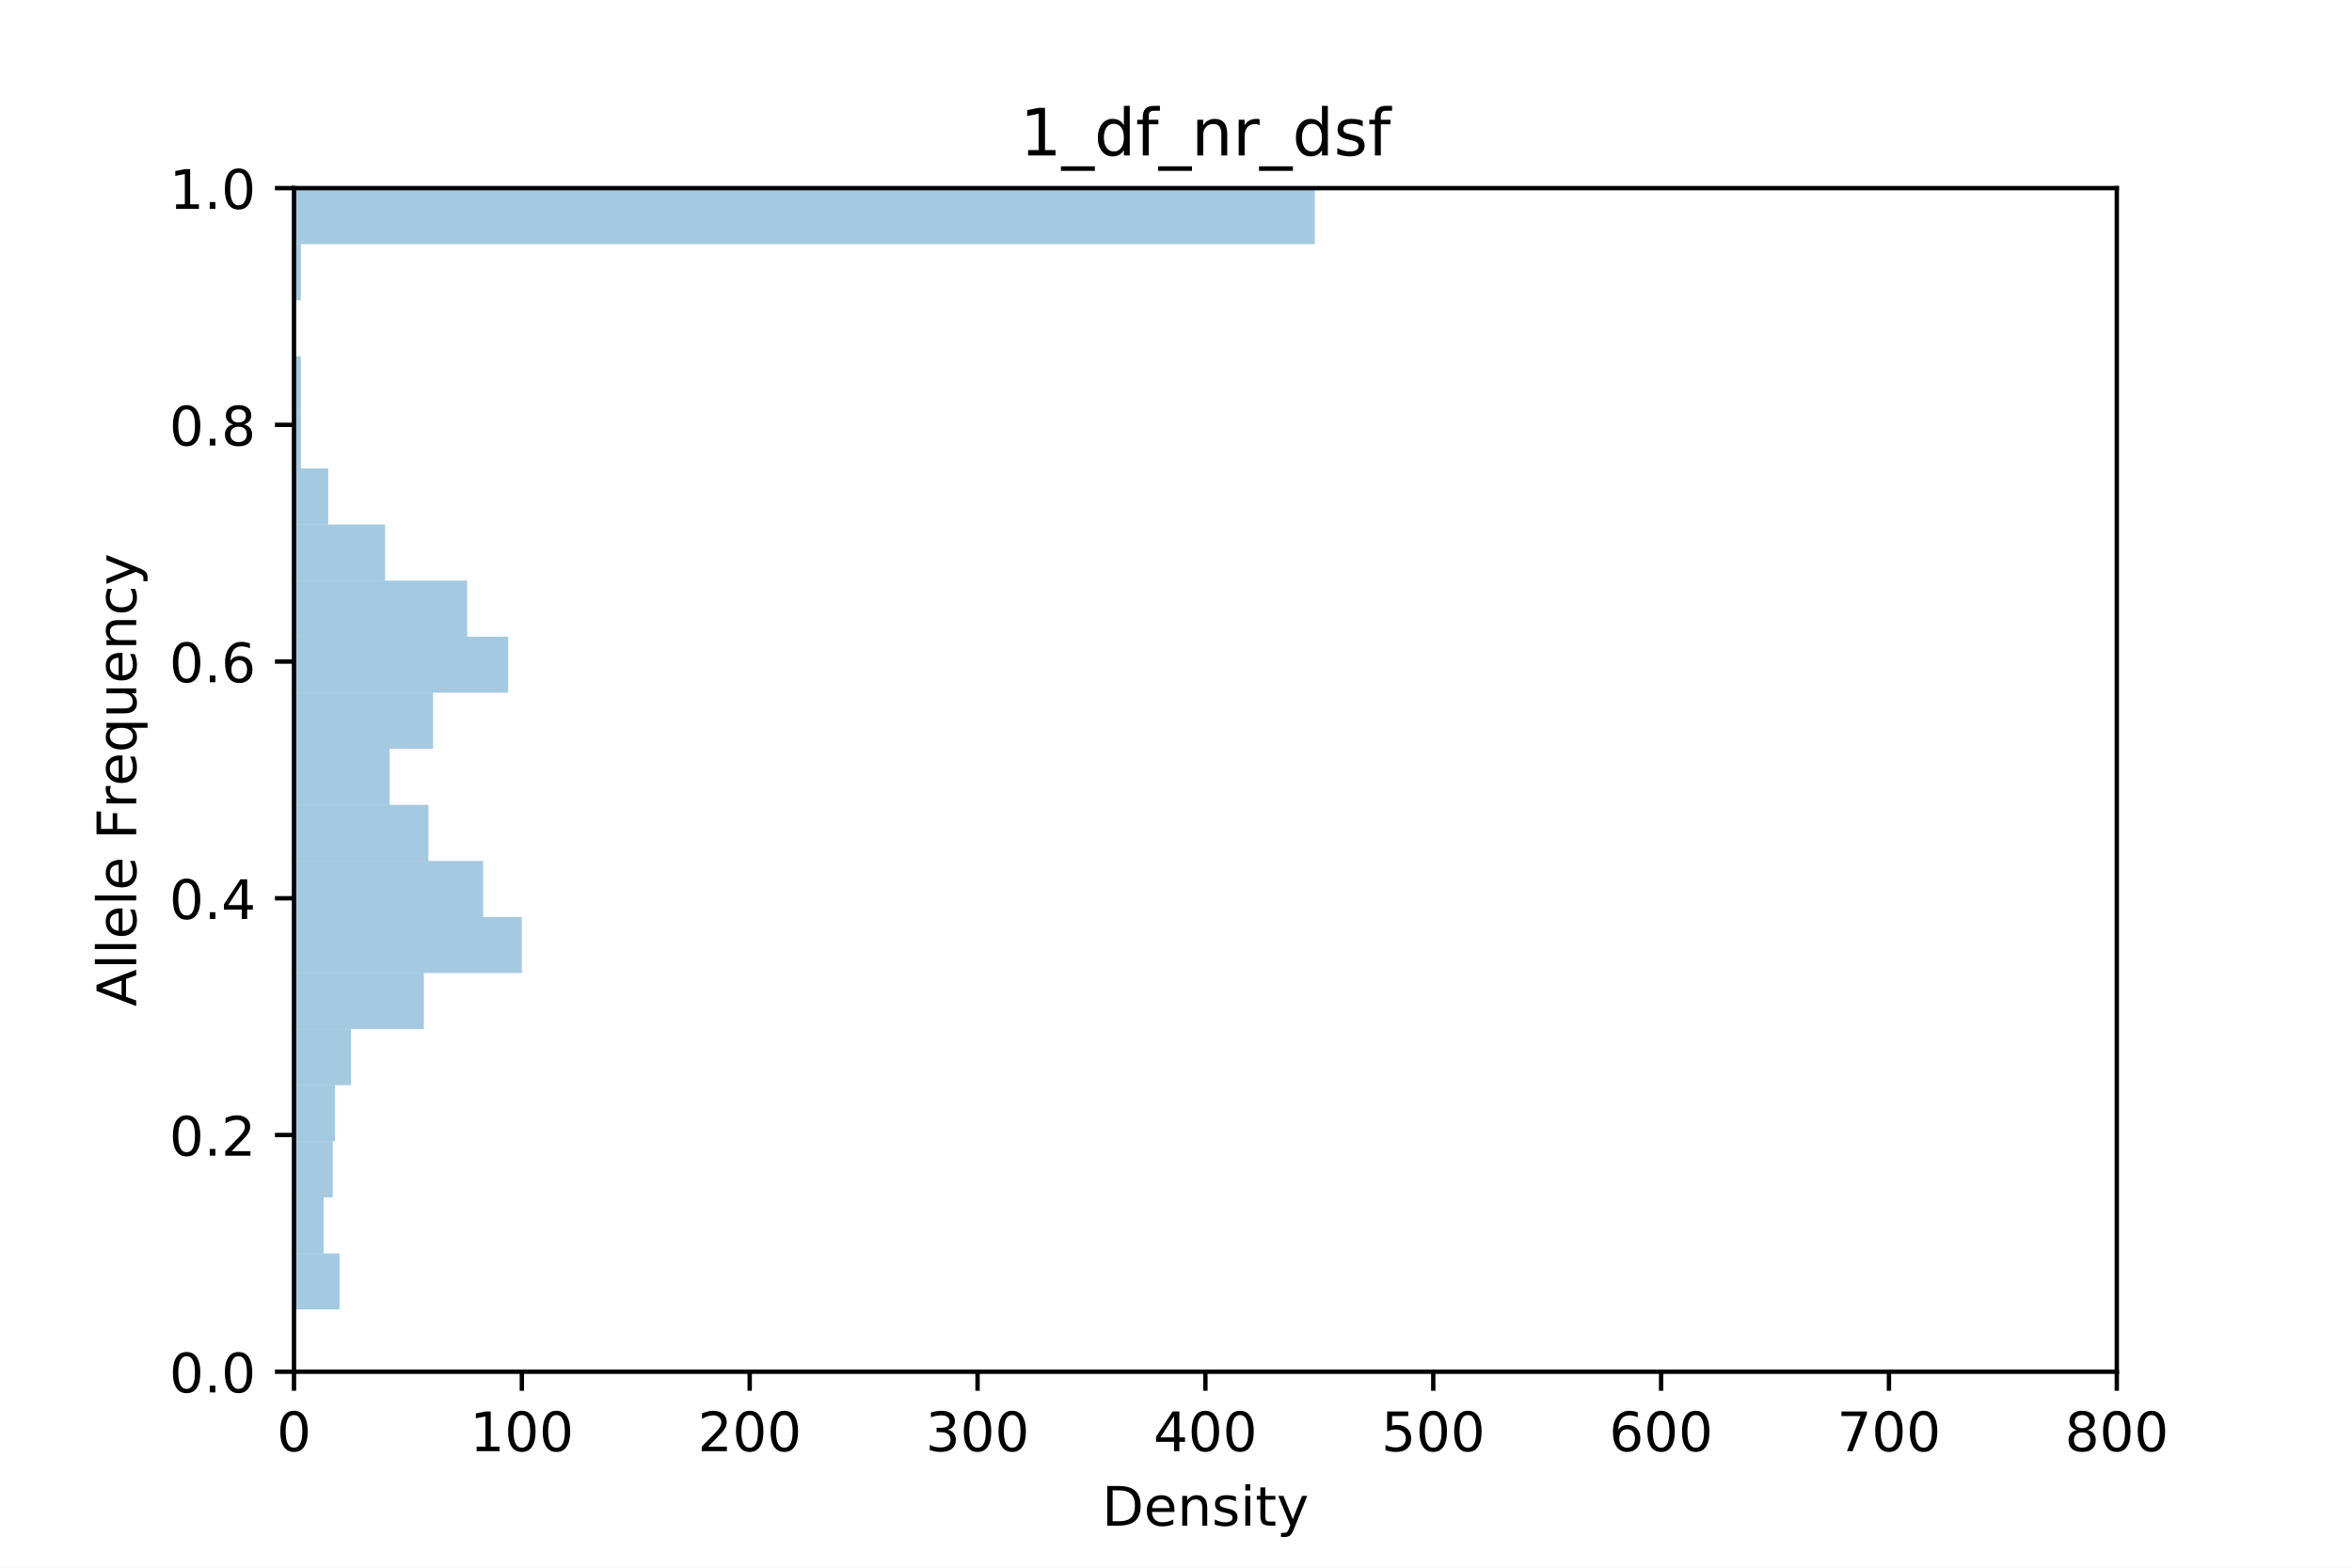
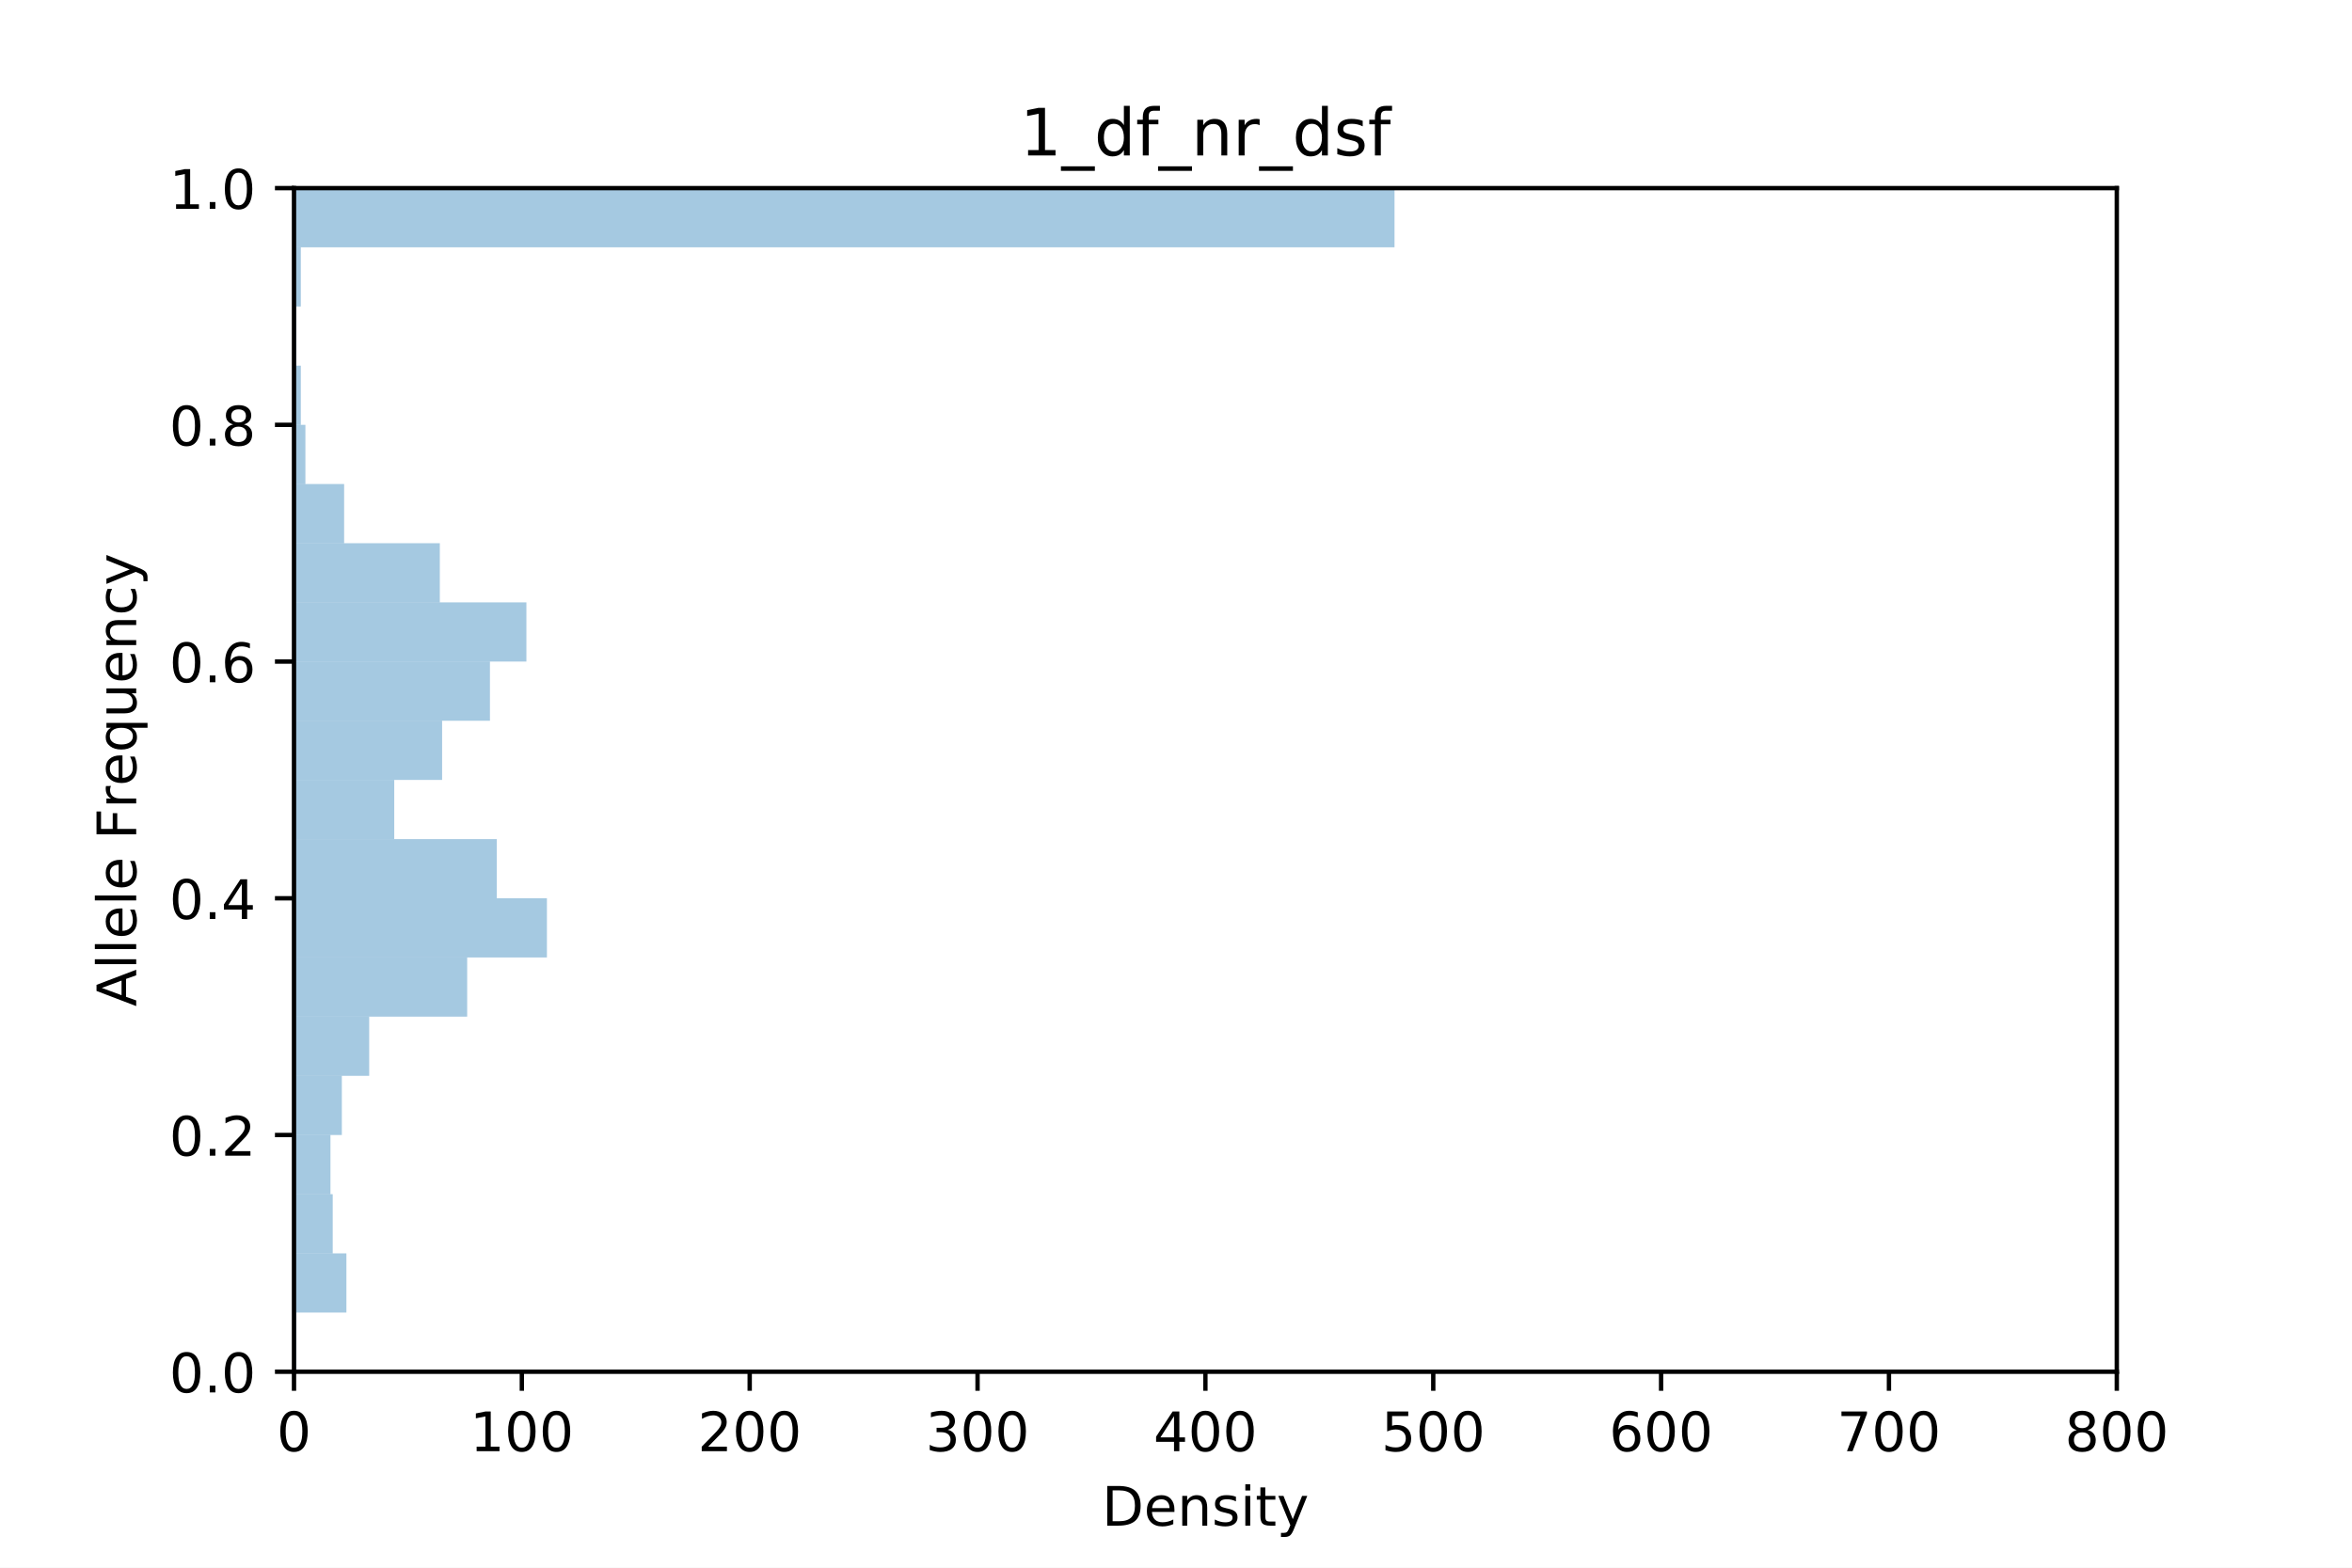
<svg xmlns="http://www.w3.org/2000/svg" xmlns:xlink="http://www.w3.org/1999/xlink" height="288pt" version="1.1" viewBox="0 0 432 288" width="432pt">
  <defs>
    <style type="text/css">
*{stroke-linecap:butt;stroke-linejoin:round;}
  </style>
  </defs>
  <g id="figure_1">
    <g id="patch_1">
      <path d="M 0 288  L 432 288  L 432 0  L 0 0  z " style="fill:#ffffff;" />
    </g>
    <g id="axes_1">
      <g id="patch_2">
        <path d="M 54 252  L 388.8 252  L 388.8 34.56  L 54 34.56  z " style="fill:#ffffff;" />
      </g>
      <g id="patch_3">
-         <path clip-path="url(#p6888f812f2)" d="M 54 240.556  L 62.37 240.556  L 62.37 230.256  L 54 230.256  z " style="fill:#1f77b4;opacity:0.4;" />
+         <path clip-path="url(#p22449ff75b)" d="M 54 252  L 54.419 252  L 54.419 241.128  L 54 241.128  z " style="fill:#1f77b4;opacity:0.4;" />
      </g>
      <g id="patch_4">
-         <path clip-path="url(#p6888f812f2)" d="M 54 230.256  L 59.441 230.256  L 59.441 219.956  L 54 219.956  z " style="fill:#1f77b4;opacity:0.4;" />
+         <path clip-path="url(#p22449ff75b)" d="M 54 241.128  L 63.626 241.128  L 63.626 230.256  L 54 230.256  z " style="fill:#1f77b4;opacity:0.4;" />
      </g>
      <g id="patch_5">
-         <path clip-path="url(#p6888f812f2)" d="M 54 219.956  L 61.114 219.956  L 61.114 209.656  L 54 209.656  z " style="fill:#1f77b4;opacity:0.4;" />
+         <path clip-path="url(#p22449ff75b)" d="M 54 230.256  L 61.114 230.256  L 61.114 219.384  L 54 219.384  z " style="fill:#1f77b4;opacity:0.4;" />
      </g>
      <g id="patch_6">
-         <path clip-path="url(#p6888f812f2)" d="M 54 209.656  L 61.533 209.656  L 61.533 199.357  L 54 199.357  z " style="fill:#1f77b4;opacity:0.4;" />
+         <path clip-path="url(#p22449ff75b)" d="M 54 219.384  L 60.696 219.384  L 60.696 208.512  L 54 208.512  z " style="fill:#1f77b4;opacity:0.4;" />
      </g>
      <g id="patch_7">
-         <path clip-path="url(#p6888f812f2)" d="M 54 199.357  L 64.463 199.357  L 64.463 189.057  L 54 189.057  z " style="fill:#1f77b4;opacity:0.4;" />
+         <path clip-path="url(#p22449ff75b)" d="M 54 208.512  L 62.788 208.512  L 62.788 197.64  L 54 197.64  z " style="fill:#1f77b4;opacity:0.4;" />
      </g>
      <g id="patch_8">
-         <path clip-path="url(#p6888f812f2)" d="M 54 189.057  L 77.855 189.057  L 77.855 178.757  L 54 178.757  z " style="fill:#1f77b4;opacity:0.4;" />
+         <path clip-path="url(#p22449ff75b)" d="M 54 197.64  L 67.811 197.64  L 67.811 186.768  L 54 186.768  z " style="fill:#1f77b4;opacity:0.4;" />
      </g>
      <g id="patch_9">
-         <path clip-path="url(#p6888f812f2)" d="M 54 178.757  L 95.85 178.757  L 95.85 168.457  L 54 168.457  z " style="fill:#1f77b4;opacity:0.4;" />
+         <path clip-path="url(#p22449ff75b)" d="M 54 186.768  L 85.806 186.768  L 85.806 175.896  L 54 175.896  z " style="fill:#1f77b4;opacity:0.4;" />
      </g>
      <g id="patch_10">
-         <path clip-path="url(#p6888f812f2)" d="M 54 168.457  L 88.736 168.457  L 88.736 158.157  L 54 158.157  z " style="fill:#1f77b4;opacity:0.4;" />
+         <path clip-path="url(#p22449ff75b)" d="M 54 175.896  L 100.454 175.896  L 100.454 165.024  L 54 165.024  z " style="fill:#1f77b4;opacity:0.4;" />
      </g>
      <g id="patch_11">
-         <path clip-path="url(#p6888f812f2)" d="M 54 158.157  L 78.692 158.157  L 78.692 147.858  L 54 147.858  z " style="fill:#1f77b4;opacity:0.4;" />
+         <path clip-path="url(#p22449ff75b)" d="M 54 165.024  L 91.246 165.024  L 91.246 154.152  L 54 154.152  z " style="fill:#1f77b4;opacity:0.4;" />
      </g>
      <g id="patch_12">
-         <path clip-path="url(#p6888f812f2)" d="M 54 147.858  L 71.577 147.858  L 71.577 137.558  L 54 137.558  z " style="fill:#1f77b4;opacity:0.4;" />
+         <path clip-path="url(#p22449ff75b)" d="M 54 154.152  L 72.414 154.152  L 72.414 143.28  L 54 143.28  z " style="fill:#1f77b4;opacity:0.4;" />
      </g>
      <g id="patch_13">
-         <path clip-path="url(#p6888f812f2)" d="M 54 137.558  L 79.528 137.558  L 79.528 127.258  L 54 127.258  z " style="fill:#1f77b4;opacity:0.4;" />
+         <path clip-path="url(#p22449ff75b)" d="M 54 143.28  L 81.203 143.28  L 81.203 132.408  L 54 132.408  z " style="fill:#1f77b4;opacity:0.4;" />
      </g>
      <g id="patch_14">
-         <path clip-path="url(#p6888f812f2)" d="M 54 127.258  L 93.339 127.258  L 93.339 116.958  L 54 116.958  z " style="fill:#1f77b4;opacity:0.4;" />
+         <path clip-path="url(#p22449ff75b)" d="M 54 132.408  L 89.991 132.408  L 89.991 121.536  L 54 121.536  z " style="fill:#1f77b4;opacity:0.4;" />
      </g>
      <g id="patch_15">
-         <path clip-path="url(#p6888f812f2)" d="M 54 116.958  L 85.806 116.958  L 85.806 106.659  L 54 106.659  z " style="fill:#1f77b4;opacity:0.4;" />
+         <path clip-path="url(#p22449ff75b)" d="M 54 121.536  L 96.687 121.536  L 96.687 110.664  L 54 110.664  z " style="fill:#1f77b4;opacity:0.4;" />
      </g>
      <g id="patch_16">
-         <path clip-path="url(#p6888f812f2)" d="M 54 106.659  L 70.74 106.659  L 70.74 96.359  L 54 96.359  z " style="fill:#1f77b4;opacity:0.4;" />
+         <path clip-path="url(#p22449ff75b)" d="M 54 110.664  L 80.784 110.664  L 80.784 99.792  L 54 99.792  z " style="fill:#1f77b4;opacity:0.4;" />
      </g>
      <g id="patch_17">
-         <path clip-path="url(#p6888f812f2)" d="M 54 96.359  L 60.278 96.359  L 60.278 86.059  L 54 86.059  z " style="fill:#1f77b4;opacity:0.4;" />
+         <path clip-path="url(#p22449ff75b)" d="M 54 99.792  L 63.207 99.792  L 63.207 88.92  L 54 88.92  z " style="fill:#1f77b4;opacity:0.4;" />
      </g>
      <g id="patch_18">
-         <path clip-path="url(#p6888f812f2)" d="M 54 86.059  L 55.255 86.059  L 55.255 75.759  L 54 75.759  z " style="fill:#1f77b4;opacity:0.4;" />
+         <path clip-path="url(#p22449ff75b)" d="M 54 88.92  L 56.093 88.92  L 56.093 78.048  L 54 78.048  z " style="fill:#1f77b4;opacity:0.4;" />
      </g>
      <g id="patch_19">
-         <path clip-path="url(#p6888f812f2)" d="M 54 75.759  L 55.255 75.759  L 55.255 65.459  L 54 65.459  z " style="fill:#1f77b4;opacity:0.4;" />
+         <path clip-path="url(#p22449ff75b)" d="M 54 78.048  L 55.255 78.048  L 55.255 67.176  L 54 67.176  z " style="fill:#1f77b4;opacity:0.4;" />
      </g>
      <g id="patch_20">
-         <path clip-path="url(#p6888f812f2)" d="M 54 65.459  L 54 65.459  L 54 55.16  L 54 55.16  z " style="fill:#1f77b4;opacity:0.4;" />
+         <path clip-path="url(#p22449ff75b)" d="M 54 67.176  L 54.419 67.176  L 54.419 56.304  L 54 56.304  z " style="fill:#1f77b4;opacity:0.4;" />
      </g>
      <g id="patch_21">
-         <path clip-path="url(#p6888f812f2)" d="M 54 55.16  L 55.255 55.16  L 55.255 44.86  L 54 44.86  z " style="fill:#1f77b4;opacity:0.4;" />
+         <path clip-path="url(#p22449ff75b)" d="M 54 56.304  L 55.255 56.304  L 55.255 45.432  L 54 45.432  z " style="fill:#1f77b4;opacity:0.4;" />
      </g>
      <g id="patch_22">
-         <path clip-path="url(#p6888f812f2)" d="M 54 44.86  L 241.488 44.86  L 241.488 34.56  L 54 34.56  z " style="fill:#1f77b4;opacity:0.4;" />
+         <path clip-path="url(#p22449ff75b)" d="M 54 45.432  L 256.135 45.432  L 256.135 34.56  L 54 34.56  z " style="fill:#1f77b4;opacity:0.4;" />
      </g>
      <g id="matplotlib.axis_1">
        <g id="xtick_1">
          <g id="line2d_1">
            <defs>
-               <path d="M 0 0  L 0 3.5  " id="m4695dfad33" style="stroke:#000000;stroke-width:0.8;" />
-             </defs>
-             <g>
-               <use style="stroke:#000000;stroke-width:0.8;" x="54" xlink:href="#m4695dfad33" y="252" />
+               <path d="M 0 0  L 0 3.5  " id="me5580b98b0" style="stroke:#000000;stroke-width:0.8;" />
+             </defs>
+             <g>
+               <use style="stroke:#000000;stroke-width:0.8;" x="54" xlink:href="#me5580b98b0" y="252" />
            </g>
          </g>
          <g id="text_1">
            <defs>
              <path d="M 31.781 66.406  Q 24.172 66.406 20.328 58.906  Q 16.5 51.422 16.5 36.375  Q 16.5 21.391 20.328 13.891  Q 24.172 6.391 31.781 6.391  Q 39.453 6.391 43.281 13.891  Q 47.125 21.391 47.125 36.375  Q 47.125 51.422 43.281 58.906  Q 39.453 66.406 31.781 66.406  z M 31.781 74.219  Q 44.047 74.219 50.516 64.516  Q 56.984 54.828 56.984 36.375  Q 56.984 17.969 50.516 8.266  Q 44.047 -1.422 31.781 -1.422  Q 19.531 -1.422 13.062 8.266  Q 6.594 17.969 6.594 36.375  Q 6.594 54.828 13.062 64.516  Q 19.531 74.219 31.781 74.219  z " id="DejaVuSans-48" />
            </defs>
            <g transform="translate(50.81875 266.5984)scale(0.1 -0.1)">
              <use xlink:href="#DejaVuSans-48" />
            </g>
          </g>
        </g>
        <g id="xtick_2">
          <g id="line2d_2">
            <g>
-               <use style="stroke:#000000;stroke-width:0.8;" x="95.85" xlink:href="#m4695dfad33" y="252" />
+               <use style="stroke:#000000;stroke-width:0.8;" x="95.85" xlink:href="#me5580b98b0" y="252" />
            </g>
          </g>
          <g id="text_2">
            <defs>
              <path d="M 12.406 8.297  L 28.516 8.297  L 28.516 63.922  L 10.984 60.406  L 10.984 69.391  L 28.422 72.906  L 38.281 72.906  L 38.281 8.297  L 54.391 8.297  L 54.391 0  L 12.406 0  z " id="DejaVuSans-49" />
            </defs>
            <g transform="translate(86.30625 266.5984)scale(0.1 -0.1)">
              <use xlink:href="#DejaVuSans-49" />
              <use x="63.623" xlink:href="#DejaVuSans-48" />
              <use x="127.246" xlink:href="#DejaVuSans-48" />
            </g>
          </g>
        </g>
        <g id="xtick_3">
          <g id="line2d_3">
            <g>
-               <use style="stroke:#000000;stroke-width:0.8;" x="137.7" xlink:href="#m4695dfad33" y="252" />
+               <use style="stroke:#000000;stroke-width:0.8;" x="137.7" xlink:href="#me5580b98b0" y="252" />
            </g>
          </g>
          <g id="text_3">
            <defs>
              <path d="M 19.188 8.297  L 53.609 8.297  L 53.609 0  L 7.328 0  L 7.328 8.297  Q 12.938 14.109 22.625 23.891  Q 32.328 33.688 34.812 36.531  Q 39.547 41.844 41.422 45.531  Q 43.312 49.219 43.312 52.781  Q 43.312 58.594 39.234 62.25  Q 35.156 65.922 28.609 65.922  Q 23.969 65.922 18.812 64.312  Q 13.672 62.703 7.812 59.422  L 7.812 69.391  Q 13.766 71.781 18.938 73  Q 24.125 74.219 28.422 74.219  Q 39.75 74.219 46.484 68.547  Q 53.219 62.891 53.219 53.422  Q 53.219 48.922 51.531 44.891  Q 49.859 40.875 45.406 35.406  Q 44.188 33.984 37.641 27.219  Q 31.109 20.453 19.188 8.297  z " id="DejaVuSans-50" />
            </defs>
            <g transform="translate(128.1562 266.5984)scale(0.1 -0.1)">
              <use xlink:href="#DejaVuSans-50" />
              <use x="63.623" xlink:href="#DejaVuSans-48" />
              <use x="127.246" xlink:href="#DejaVuSans-48" />
            </g>
          </g>
        </g>
        <g id="xtick_4">
          <g id="line2d_4">
            <g>
-               <use style="stroke:#000000;stroke-width:0.8;" x="179.55" xlink:href="#m4695dfad33" y="252" />
+               <use style="stroke:#000000;stroke-width:0.8;" x="179.55" xlink:href="#me5580b98b0" y="252" />
            </g>
          </g>
          <g id="text_4">
            <defs>
              <path d="M 40.578 39.312  Q 47.656 37.797 51.625 33  Q 55.609 28.219 55.609 21.188  Q 55.609 10.406 48.188 4.484  Q 40.766 -1.422 27.094 -1.422  Q 22.516 -1.422 17.656 -0.516  Q 12.797 0.391 7.625 2.203  L 7.625 11.719  Q 11.719 9.328 16.594 8.109  Q 21.484 6.891 26.812 6.891  Q 36.078 6.891 40.938 10.547  Q 45.797 14.203 45.797 21.188  Q 45.797 27.641 41.281 31.266  Q 36.766 34.906 28.719 34.906  L 20.219 34.906  L 20.219 43.016  L 29.109 43.016  Q 36.375 43.016 40.234 45.922  Q 44.094 48.828 44.094 54.297  Q 44.094 59.906 40.109 62.906  Q 36.141 65.922 28.719 65.922  Q 24.656 65.922 20.016 65.031  Q 15.375 64.156 9.812 62.312  L 9.812 71.094  Q 15.438 72.656 20.344 73.438  Q 25.25 74.219 29.594 74.219  Q 40.828 74.219 47.359 69.109  Q 53.906 64.016 53.906 55.328  Q 53.906 49.266 50.438 45.094  Q 46.969 40.922 40.578 39.312  z " id="DejaVuSans-51" />
            </defs>
            <g transform="translate(170.0062 266.5984)scale(0.1 -0.1)">
              <use xlink:href="#DejaVuSans-51" />
              <use x="63.623" xlink:href="#DejaVuSans-48" />
              <use x="127.246" xlink:href="#DejaVuSans-48" />
            </g>
          </g>
        </g>
        <g id="xtick_5">
          <g id="line2d_5">
            <g>
-               <use style="stroke:#000000;stroke-width:0.8;" x="221.4" xlink:href="#m4695dfad33" y="252" />
+               <use style="stroke:#000000;stroke-width:0.8;" x="221.4" xlink:href="#me5580b98b0" y="252" />
            </g>
          </g>
          <g id="text_5">
            <defs>
              <path d="M 37.797 64.312  L 12.891 25.391  L 37.797 25.391  z M 35.203 72.906  L 47.609 72.906  L 47.609 25.391  L 58.016 25.391  L 58.016 17.188  L 47.609 17.188  L 47.609 0  L 37.797 0  L 37.797 17.188  L 4.891 17.188  L 4.891 26.703  z " id="DejaVuSans-52" />
            </defs>
            <g transform="translate(211.8562 266.5984)scale(0.1 -0.1)">
              <use xlink:href="#DejaVuSans-52" />
              <use x="63.623" xlink:href="#DejaVuSans-48" />
              <use x="127.246" xlink:href="#DejaVuSans-48" />
            </g>
          </g>
        </g>
        <g id="xtick_6">
          <g id="line2d_6">
            <g>
-               <use style="stroke:#000000;stroke-width:0.8;" x="263.25" xlink:href="#m4695dfad33" y="252" />
+               <use style="stroke:#000000;stroke-width:0.8;" x="263.25" xlink:href="#me5580b98b0" y="252" />
            </g>
          </g>
          <g id="text_6">
            <defs>
              <path d="M 10.797 72.906  L 49.516 72.906  L 49.516 64.594  L 19.828 64.594  L 19.828 46.734  Q 21.969 47.469 24.109 47.828  Q 26.266 48.188 28.422 48.188  Q 40.625 48.188 47.75 41.5  Q 54.891 34.812 54.891 23.391  Q 54.891 11.625 47.562 5.094  Q 40.234 -1.422 26.906 -1.422  Q 22.312 -1.422 17.547 -0.641  Q 12.797 0.141 7.719 1.703  L 7.719 11.625  Q 12.109 9.234 16.797 8.062  Q 21.484 6.891 26.703 6.891  Q 35.156 6.891 40.078 11.328  Q 45.016 15.766 45.016 23.391  Q 45.016 31 40.078 35.438  Q 35.156 39.891 26.703 39.891  Q 22.75 39.891 18.812 39.016  Q 14.891 38.141 10.797 36.281  z " id="DejaVuSans-53" />
            </defs>
            <g transform="translate(253.7063 266.5984)scale(0.1 -0.1)">
              <use xlink:href="#DejaVuSans-53" />
              <use x="63.623" xlink:href="#DejaVuSans-48" />
              <use x="127.246" xlink:href="#DejaVuSans-48" />
            </g>
          </g>
        </g>
        <g id="xtick_7">
          <g id="line2d_7">
            <g>
-               <use style="stroke:#000000;stroke-width:0.8;" x="305.1" xlink:href="#m4695dfad33" y="252" />
+               <use style="stroke:#000000;stroke-width:0.8;" x="305.1" xlink:href="#me5580b98b0" y="252" />
            </g>
          </g>
          <g id="text_7">
            <defs>
              <path d="M 33.016 40.375  Q 26.375 40.375 22.484 35.828  Q 18.609 31.297 18.609 23.391  Q 18.609 15.531 22.484 10.953  Q 26.375 6.391 33.016 6.391  Q 39.656 6.391 43.531 10.953  Q 47.406 15.531 47.406 23.391  Q 47.406 31.297 43.531 35.828  Q 39.656 40.375 33.016 40.375  z M 52.594 71.297  L 52.594 62.312  Q 48.875 64.062 45.094 64.984  Q 41.312 65.922 37.594 65.922  Q 27.828 65.922 22.672 59.328  Q 17.531 52.734 16.797 39.406  Q 19.672 43.656 24.016 45.922  Q 28.375 48.188 33.594 48.188  Q 44.578 48.188 50.953 41.516  Q 57.328 34.859 57.328 23.391  Q 57.328 12.156 50.688 5.359  Q 44.047 -1.422 33.016 -1.422  Q 20.359 -1.422 13.672 8.266  Q 6.984 17.969 6.984 36.375  Q 6.984 53.656 15.188 63.938  Q 23.391 74.219 37.203 74.219  Q 40.922 74.219 44.703 73.484  Q 48.484 72.75 52.594 71.297  z " id="DejaVuSans-54" />
            </defs>
            <g transform="translate(295.5562 266.5984)scale(0.1 -0.1)">
              <use xlink:href="#DejaVuSans-54" />
              <use x="63.623" xlink:href="#DejaVuSans-48" />
              <use x="127.246" xlink:href="#DejaVuSans-48" />
            </g>
          </g>
        </g>
        <g id="xtick_8">
          <g id="line2d_8">
            <g>
-               <use style="stroke:#000000;stroke-width:0.8;" x="346.95" xlink:href="#m4695dfad33" y="252" />
+               <use style="stroke:#000000;stroke-width:0.8;" x="346.95" xlink:href="#me5580b98b0" y="252" />
            </g>
          </g>
          <g id="text_8">
            <defs>
              <path d="M 8.203 72.906  L 55.078 72.906  L 55.078 68.703  L 28.609 0  L 18.312 0  L 43.219 64.594  L 8.203 64.594  z " id="DejaVuSans-55" />
            </defs>
            <g transform="translate(337.4062 266.5984)scale(0.1 -0.1)">
              <use xlink:href="#DejaVuSans-55" />
              <use x="63.623" xlink:href="#DejaVuSans-48" />
              <use x="127.246" xlink:href="#DejaVuSans-48" />
            </g>
          </g>
        </g>
        <g id="xtick_9">
          <g id="line2d_9">
            <g>
-               <use style="stroke:#000000;stroke-width:0.8;" x="388.8" xlink:href="#m4695dfad33" y="252" />
+               <use style="stroke:#000000;stroke-width:0.8;" x="388.8" xlink:href="#me5580b98b0" y="252" />
            </g>
          </g>
          <g id="text_9">
            <defs>
              <path d="M 31.781 34.625  Q 24.75 34.625 20.719 30.859  Q 16.703 27.094 16.703 20.516  Q 16.703 13.922 20.719 10.156  Q 24.75 6.391 31.781 6.391  Q 38.812 6.391 42.859 10.172  Q 46.922 13.969 46.922 20.516  Q 46.922 27.094 42.891 30.859  Q 38.875 34.625 31.781 34.625  z M 21.922 38.812  Q 15.578 40.375 12.031 44.719  Q 8.5 49.078 8.5 55.328  Q 8.5 64.062 14.719 69.141  Q 20.953 74.219 31.781 74.219  Q 42.672 74.219 48.875 69.141  Q 55.078 64.062 55.078 55.328  Q 55.078 49.078 51.531 44.719  Q 48 40.375 41.703 38.812  Q 48.828 37.156 52.797 32.312  Q 56.781 27.484 56.781 20.516  Q 56.781 9.906 50.312 4.234  Q 43.844 -1.422 31.781 -1.422  Q 19.734 -1.422 13.25 4.234  Q 6.781 9.906 6.781 20.516  Q 6.781 27.484 10.781 32.312  Q 14.797 37.156 21.922 38.812  z M 18.312 54.391  Q 18.312 48.734 21.844 45.562  Q 25.391 42.391 31.781 42.391  Q 38.141 42.391 41.719 45.562  Q 45.312 48.734 45.312 54.391  Q 45.312 60.062 41.719 63.234  Q 38.141 66.406 31.781 66.406  Q 25.391 66.406 21.844 63.234  Q 18.312 60.062 18.312 54.391  z " id="DejaVuSans-56" />
            </defs>
            <g transform="translate(379.2563 266.5984)scale(0.1 -0.1)">
              <use xlink:href="#DejaVuSans-56" />
              <use x="63.623" xlink:href="#DejaVuSans-48" />
              <use x="127.246" xlink:href="#DejaVuSans-48" />
            </g>
          </g>
        </g>
        <g id="text_10">
          <defs>
            <path d="M 19.672 64.797  L 19.672 8.109  L 31.594 8.109  Q 46.688 8.109 53.688 14.938  Q 60.688 21.781 60.688 36.531  Q 60.688 51.172 53.688 57.984  Q 46.688 64.797 31.594 64.797  z M 9.812 72.906  L 30.078 72.906  Q 51.266 72.906 61.172 64.094  Q 71.094 55.281 71.094 36.531  Q 71.094 17.672 61.125 8.828  Q 51.172 0 30.078 0  L 9.812 0  z " id="DejaVuSans-68" />
            <path d="M 56.203 29.594  L 56.203 25.203  L 14.891 25.203  Q 15.484 15.922 20.484 11.062  Q 25.484 6.203 34.422 6.203  Q 39.594 6.203 44.453 7.469  Q 49.312 8.734 54.109 11.281  L 54.109 2.781  Q 49.266 0.734 44.188 -0.344  Q 39.109 -1.422 33.891 -1.422  Q 20.797 -1.422 13.156 6.188  Q 5.516 13.812 5.516 26.812  Q 5.516 40.234 12.766 48.109  Q 20.016 56 32.328 56  Q 43.359 56 49.781 48.891  Q 56.203 41.797 56.203 29.594  z M 47.219 32.234  Q 47.125 39.594 43.094 43.984  Q 39.062 48.391 32.422 48.391  Q 24.906 48.391 20.391 44.141  Q 15.875 39.891 15.188 32.172  z " id="DejaVuSans-101" />
            <path d="M 54.891 33.016  L 54.891 0  L 45.906 0  L 45.906 32.719  Q 45.906 40.484 42.875 44.328  Q 39.844 48.188 33.797 48.188  Q 26.516 48.188 22.312 43.547  Q 18.109 38.922 18.109 30.906  L 18.109 0  L 9.078 0  L 9.078 54.688  L 18.109 54.688  L 18.109 46.188  Q 21.344 51.125 25.703 53.562  Q 30.078 56 35.797 56  Q 45.219 56 50.047 50.172  Q 54.891 44.344 54.891 33.016  z " id="DejaVuSans-110" />
            <path d="M 44.281 53.078  L 44.281 44.578  Q 40.484 46.531 36.375 47.5  Q 32.281 48.484 27.875 48.484  Q 21.188 48.484 17.844 46.438  Q 14.5 44.391 14.5 40.281  Q 14.5 37.156 16.891 35.375  Q 19.281 33.594 26.516 31.984  L 29.594 31.297  Q 39.156 29.25 43.188 25.516  Q 47.219 21.781 47.219 15.094  Q 47.219 7.469 41.188 3.016  Q 35.156 -1.422 24.609 -1.422  Q 20.219 -1.422 15.453 -0.562  Q 10.688 0.297 5.422 2  L 5.422 11.281  Q 10.406 8.688 15.234 7.391  Q 20.062 6.109 24.812 6.109  Q 31.156 6.109 34.562 8.281  Q 37.984 10.453 37.984 14.406  Q 37.984 18.062 35.516 20.016  Q 33.062 21.969 24.703 23.781  L 21.578 24.516  Q 13.234 26.266 9.516 29.906  Q 5.812 33.547 5.812 39.891  Q 5.812 47.609 11.281 51.797  Q 16.75 56 26.812 56  Q 31.781 56 36.172 55.266  Q 40.578 54.547 44.281 53.078  z " id="DejaVuSans-115" />
            <path d="M 9.422 54.688  L 18.406 54.688  L 18.406 0  L 9.422 0  z M 9.422 75.984  L 18.406 75.984  L 18.406 64.594  L 9.422 64.594  z " id="DejaVuSans-105" />
            <path d="M 18.312 70.219  L 18.312 54.688  L 36.812 54.688  L 36.812 47.703  L 18.312 47.703  L 18.312 18.016  Q 18.312 11.328 20.141 9.422  Q 21.969 7.516 27.594 7.516  L 36.812 7.516  L 36.812 0  L 27.594 0  Q 17.188 0 13.234 3.875  Q 9.281 7.766 9.281 18.016  L 9.281 47.703  L 2.688 47.703  L 2.688 54.688  L 9.281 54.688  L 9.281 70.219  z " id="DejaVuSans-116" />
            <path d="M 32.172 -5.078  Q 28.375 -14.844 24.75 -17.812  Q 21.141 -20.797 15.094 -20.797  L 7.906 -20.797  L 7.906 -13.281  L 13.188 -13.281  Q 16.891 -13.281 18.938 -11.516  Q 21 -9.766 23.484 -3.219  L 25.094 0.875  L 2.984 54.688  L 12.5 54.688  L 29.594 11.922  L 46.688 54.688  L 56.203 54.688  z " id="DejaVuSans-121" />
          </defs>
          <g transform="translate(202.3914 280.2766)scale(0.1 -0.1)">
            <use xlink:href="#DejaVuSans-68" />
            <use x="77.002" xlink:href="#DejaVuSans-101" />
            <use x="138.525" xlink:href="#DejaVuSans-110" />
            <use x="201.904" xlink:href="#DejaVuSans-115" />
            <use x="254.004" xlink:href="#DejaVuSans-105" />
            <use x="281.787" xlink:href="#DejaVuSans-116" />
            <use x="320.996" xlink:href="#DejaVuSans-121" />
          </g>
        </g>
      </g>
      <g id="matplotlib.axis_2">
        <g id="ytick_1">
          <g id="line2d_10">
            <defs>
-               <path d="M 0 0  L -3.5 0  " id="mcc849654a2" style="stroke:#000000;stroke-width:0.8;" />
-             </defs>
-             <g>
-               <use style="stroke:#000000;stroke-width:0.8;" x="54" xlink:href="#mcc849654a2" y="252" />
+               <path d="M 0 0  L -3.5 0  " id="mbddb0fa643" style="stroke:#000000;stroke-width:0.8;" />
+             </defs>
+             <g>
+               <use style="stroke:#000000;stroke-width:0.8;" x="54" xlink:href="#mbddb0fa643" y="252" />
            </g>
          </g>
          <g id="text_11">
            <defs>
              <path d="M 10.688 12.406  L 21 12.406  L 21 0  L 10.688 0  z " id="DejaVuSans-46" />
            </defs>
            <g transform="translate(31.09688 255.7992)scale(0.1 -0.1)">
              <use xlink:href="#DejaVuSans-48" />
              <use x="63.623" xlink:href="#DejaVuSans-46" />
              <use x="95.41" xlink:href="#DejaVuSans-48" />
            </g>
          </g>
        </g>
        <g id="ytick_2">
          <g id="line2d_11">
            <g>
-               <use style="stroke:#000000;stroke-width:0.8;" x="54" xlink:href="#mcc849654a2" y="208.512" />
+               <use style="stroke:#000000;stroke-width:0.8;" x="54" xlink:href="#mbddb0fa643" y="208.512" />
            </g>
          </g>
          <g id="text_12">
            <g transform="translate(31.09688 212.3112)scale(0.1 -0.1)">
              <use xlink:href="#DejaVuSans-48" />
              <use x="63.623" xlink:href="#DejaVuSans-46" />
              <use x="95.41" xlink:href="#DejaVuSans-50" />
            </g>
          </g>
        </g>
        <g id="ytick_3">
          <g id="line2d_12">
            <g>
-               <use style="stroke:#000000;stroke-width:0.8;" x="54" xlink:href="#mcc849654a2" y="165.024" />
+               <use style="stroke:#000000;stroke-width:0.8;" x="54" xlink:href="#mbddb0fa643" y="165.024" />
            </g>
          </g>
          <g id="text_13">
            <g transform="translate(31.09688 168.8232)scale(0.1 -0.1)">
              <use xlink:href="#DejaVuSans-48" />
              <use x="63.623" xlink:href="#DejaVuSans-46" />
              <use x="95.41" xlink:href="#DejaVuSans-52" />
            </g>
          </g>
        </g>
        <g id="ytick_4">
          <g id="line2d_13">
            <g>
-               <use style="stroke:#000000;stroke-width:0.8;" x="54" xlink:href="#mcc849654a2" y="121.536" />
+               <use style="stroke:#000000;stroke-width:0.8;" x="54" xlink:href="#mbddb0fa643" y="121.536" />
            </g>
          </g>
          <g id="text_14">
            <g transform="translate(31.09688 125.3352)scale(0.1 -0.1)">
              <use xlink:href="#DejaVuSans-48" />
              <use x="63.623" xlink:href="#DejaVuSans-46" />
              <use x="95.41" xlink:href="#DejaVuSans-54" />
            </g>
          </g>
        </g>
        <g id="ytick_5">
          <g id="line2d_14">
            <g>
-               <use style="stroke:#000000;stroke-width:0.8;" x="54" xlink:href="#mcc849654a2" y="78.048" />
+               <use style="stroke:#000000;stroke-width:0.8;" x="54" xlink:href="#mbddb0fa643" y="78.048" />
            </g>
          </g>
          <g id="text_15">
            <g transform="translate(31.09688 81.84722)scale(0.1 -0.1)">
              <use xlink:href="#DejaVuSans-48" />
              <use x="63.623" xlink:href="#DejaVuSans-46" />
              <use x="95.41" xlink:href="#DejaVuSans-56" />
            </g>
          </g>
        </g>
        <g id="ytick_6">
          <g id="line2d_15">
            <g>
-               <use style="stroke:#000000;stroke-width:0.8;" x="54" xlink:href="#mcc849654a2" y="34.56" />
+               <use style="stroke:#000000;stroke-width:0.8;" x="54" xlink:href="#mbddb0fa643" y="34.56" />
            </g>
          </g>
          <g id="text_16">
            <g transform="translate(31.09688 38.35922)scale(0.1 -0.1)">
              <use xlink:href="#DejaVuSans-49" />
              <use x="63.623" xlink:href="#DejaVuSans-46" />
              <use x="95.41" xlink:href="#DejaVuSans-48" />
            </g>
          </g>
        </g>
        <g id="text_17">
          <defs>
            <path d="M 34.188 63.188  L 20.797 26.906  L 47.609 26.906  z M 28.609 72.906  L 39.797 72.906  L 67.578 0  L 57.328 0  L 50.688 18.703  L 17.828 18.703  L 11.188 0  L 0.781 0  z " id="DejaVuSans-65" />
            <path d="M 9.422 75.984  L 18.406 75.984  L 18.406 0  L 9.422 0  z " id="DejaVuSans-108" />
            <path id="DejaVuSans-32" />
            <path d="M 9.812 72.906  L 51.703 72.906  L 51.703 64.594  L 19.672 64.594  L 19.672 43.109  L 48.578 43.109  L 48.578 34.812  L 19.672 34.812  L 19.672 0  L 9.812 0  z " id="DejaVuSans-70" />
            <path d="M 41.109 46.297  Q 39.594 47.172 37.812 47.578  Q 36.031 48 33.891 48  Q 26.266 48 22.188 43.047  Q 18.109 38.094 18.109 28.812  L 18.109 0  L 9.078 0  L 9.078 54.688  L 18.109 54.688  L 18.109 46.188  Q 20.953 51.172 25.484 53.578  Q 30.031 56 36.531 56  Q 37.453 56 38.578 55.875  Q 39.703 55.766 41.062 55.516  z " id="DejaVuSans-114" />
            <path d="M 14.797 27.297  Q 14.797 17.391 18.875 11.75  Q 22.953 6.109 30.078 6.109  Q 37.203 6.109 41.297 11.75  Q 45.406 17.391 45.406 27.297  Q 45.406 37.203 41.297 42.844  Q 37.203 48.484 30.078 48.484  Q 22.953 48.484 18.875 42.844  Q 14.797 37.203 14.797 27.297  z M 45.406 8.203  Q 42.578 3.328 38.25 0.953  Q 33.938 -1.422 27.875 -1.422  Q 17.969 -1.422 11.734 6.484  Q 5.516 14.406 5.516 27.297  Q 5.516 40.188 11.734 48.094  Q 17.969 56 27.875 56  Q 33.938 56 38.25 53.625  Q 42.578 51.266 45.406 46.391  L 45.406 54.688  L 54.391 54.688  L 54.391 -20.797  L 45.406 -20.797  z " id="DejaVuSans-113" />
            <path d="M 8.5 21.578  L 8.5 54.688  L 17.484 54.688  L 17.484 21.922  Q 17.484 14.156 20.5 10.266  Q 23.531 6.391 29.594 6.391  Q 36.859 6.391 41.078 11.031  Q 45.312 15.672 45.312 23.688  L 45.312 54.688  L 54.297 54.688  L 54.297 0  L 45.312 0  L 45.312 8.406  Q 42.047 3.422 37.719 1  Q 33.406 -1.422 27.688 -1.422  Q 18.266 -1.422 13.375 4.438  Q 8.5 10.297 8.5 21.578  z M 31.109 56  z " id="DejaVuSans-117" />
            <path d="M 48.781 52.594  L 48.781 44.188  Q 44.969 46.297 41.141 47.344  Q 37.312 48.391 33.406 48.391  Q 24.656 48.391 19.812 42.844  Q 14.984 37.312 14.984 27.297  Q 14.984 17.281 19.812 11.734  Q 24.656 6.203 33.406 6.203  Q 37.312 6.203 41.141 7.25  Q 44.969 8.297 48.781 10.406  L 48.781 2.094  Q 45.016 0.344 40.984 -0.531  Q 36.969 -1.422 32.422 -1.422  Q 20.062 -1.422 12.781 6.344  Q 5.516 14.109 5.516 27.297  Q 5.516 40.672 12.859 48.328  Q 20.219 56 33.016 56  Q 37.156 56 41.109 55.141  Q 45.062 54.297 48.781 52.594  z " id="DejaVuSans-99" />
          </defs>
          <g transform="translate(25.01719 184.9073)rotate(-90)scale(0.1 -0.1)">
            <use xlink:href="#DejaVuSans-65" />
            <use x="68.408" xlink:href="#DejaVuSans-108" />
            <use x="96.191" xlink:href="#DejaVuSans-108" />
            <use x="123.975" xlink:href="#DejaVuSans-101" />
            <use x="185.498" xlink:href="#DejaVuSans-108" />
            <use x="213.281" xlink:href="#DejaVuSans-101" />
            <use x="274.805" xlink:href="#DejaVuSans-32" />
            <use x="306.592" xlink:href="#DejaVuSans-70" />
            <use x="364.002" xlink:href="#DejaVuSans-114" />
            <use x="405.084" xlink:href="#DejaVuSans-101" />
            <use x="466.607" xlink:href="#DejaVuSans-113" />
            <use x="530.084" xlink:href="#DejaVuSans-117" />
            <use x="593.463" xlink:href="#DejaVuSans-101" />
            <use x="654.986" xlink:href="#DejaVuSans-110" />
            <use x="718.365" xlink:href="#DejaVuSans-99" />
            <use x="773.346" xlink:href="#DejaVuSans-121" />
          </g>
        </g>
      </g>
      <g id="patch_23">
        <path d="M 54 252  L 54 34.56  " style="fill:none;stroke:#000000;stroke-linecap:square;stroke-linejoin:miter;stroke-width:0.8;" />
      </g>
      <g id="patch_24">
        <path d="M 388.8 252  L 388.8 34.56  " style="fill:none;stroke:#000000;stroke-linecap:square;stroke-linejoin:miter;stroke-width:0.8;" />
      </g>
      <g id="patch_25">
        <path d="M 54 252  L 388.8 252  " style="fill:none;stroke:#000000;stroke-linecap:square;stroke-linejoin:miter;stroke-width:0.8;" />
      </g>
      <g id="patch_26">
        <path d="M 54 34.56  L 388.8 34.56  " style="fill:none;stroke:#000000;stroke-linecap:square;stroke-linejoin:miter;stroke-width:0.8;" />
      </g>
      <g id="text_18">
        <defs>
          <path d="M 50.984 -16.609  L 50.984 -23.578  L -0.984 -23.578  L -0.984 -16.609  z " id="DejaVuSans-95" />
          <path d="M 45.406 46.391  L 45.406 75.984  L 54.391 75.984  L 54.391 0  L 45.406 0  L 45.406 8.203  Q 42.578 3.328 38.25 0.953  Q 33.938 -1.422 27.875 -1.422  Q 17.969 -1.422 11.734 6.484  Q 5.516 14.406 5.516 27.297  Q 5.516 40.188 11.734 48.094  Q 17.969 56 27.875 56  Q 33.938 56 38.25 53.625  Q 42.578 51.266 45.406 46.391  z M 14.797 27.297  Q 14.797 17.391 18.875 11.75  Q 22.953 6.109 30.078 6.109  Q 37.203 6.109 41.297 11.75  Q 45.406 17.391 45.406 27.297  Q 45.406 37.203 41.297 42.844  Q 37.203 48.484 30.078 48.484  Q 22.953 48.484 18.875 42.844  Q 14.797 37.203 14.797 27.297  z " id="DejaVuSans-100" />
          <path d="M 37.109 75.984  L 37.109 68.5  L 28.516 68.5  Q 23.688 68.5 21.797 66.547  Q 19.922 64.594 19.922 59.516  L 19.922 54.688  L 34.719 54.688  L 34.719 47.703  L 19.922 47.703  L 19.922 0  L 10.891 0  L 10.891 47.703  L 2.297 47.703  L 2.297 54.688  L 10.891 54.688  L 10.891 58.5  Q 10.891 67.625 15.141 71.797  Q 19.391 75.984 28.609 75.984  z " id="DejaVuSans-102" />
        </defs>
        <g transform="translate(187.3453 28.56)scale(0.12 -0.12)">
          <use xlink:href="#DejaVuSans-49" />
          <use x="63.623" xlink:href="#DejaVuSans-95" />
          <use x="113.623" xlink:href="#DejaVuSans-100" />
          <use x="177.1" xlink:href="#DejaVuSans-102" />
          <use x="212.305" xlink:href="#DejaVuSans-95" />
          <use x="262.305" xlink:href="#DejaVuSans-110" />
          <use x="325.684" xlink:href="#DejaVuSans-114" />
          <use x="366.797" xlink:href="#DejaVuSans-95" />
          <use x="416.797" xlink:href="#DejaVuSans-100" />
          <use x="480.273" xlink:href="#DejaVuSans-115" />
          <use x="532.373" xlink:href="#DejaVuSans-102" />
        </g>
      </g>
    </g>
  </g>
  <defs>
-     <clipPath id="p6888f812f2">
+     <clipPath id="p22449ff75b">
      <rect height="217.44" width="334.8" x="54" y="34.56" />
    </clipPath>
  </defs>
</svg>
